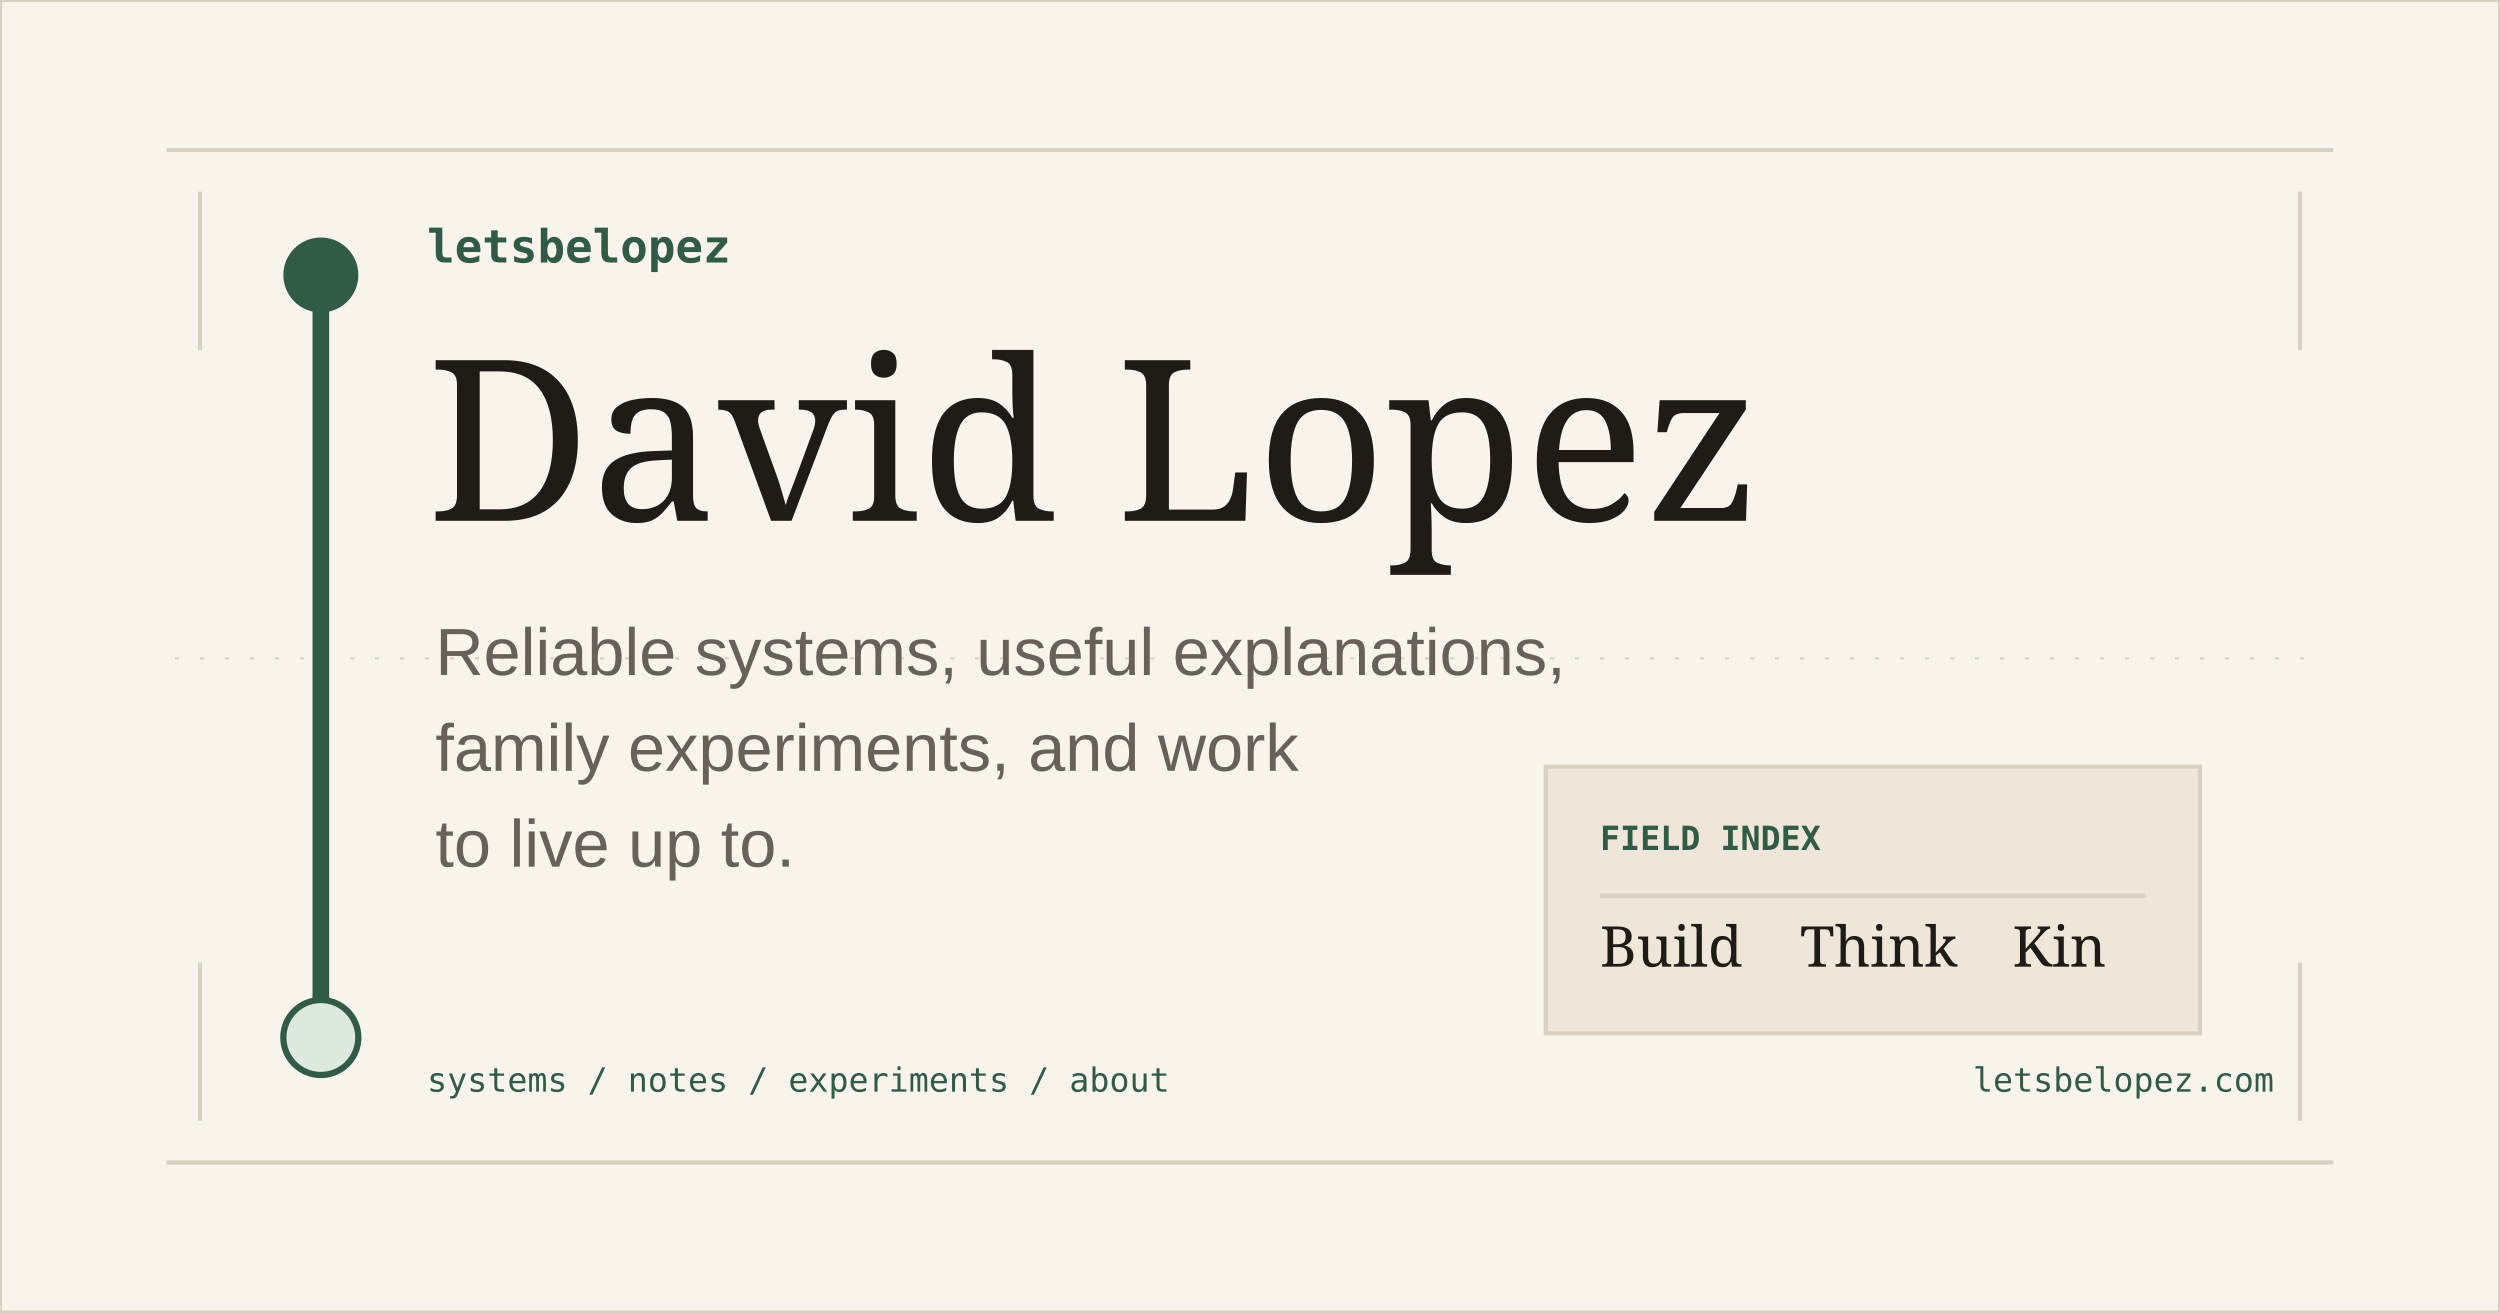
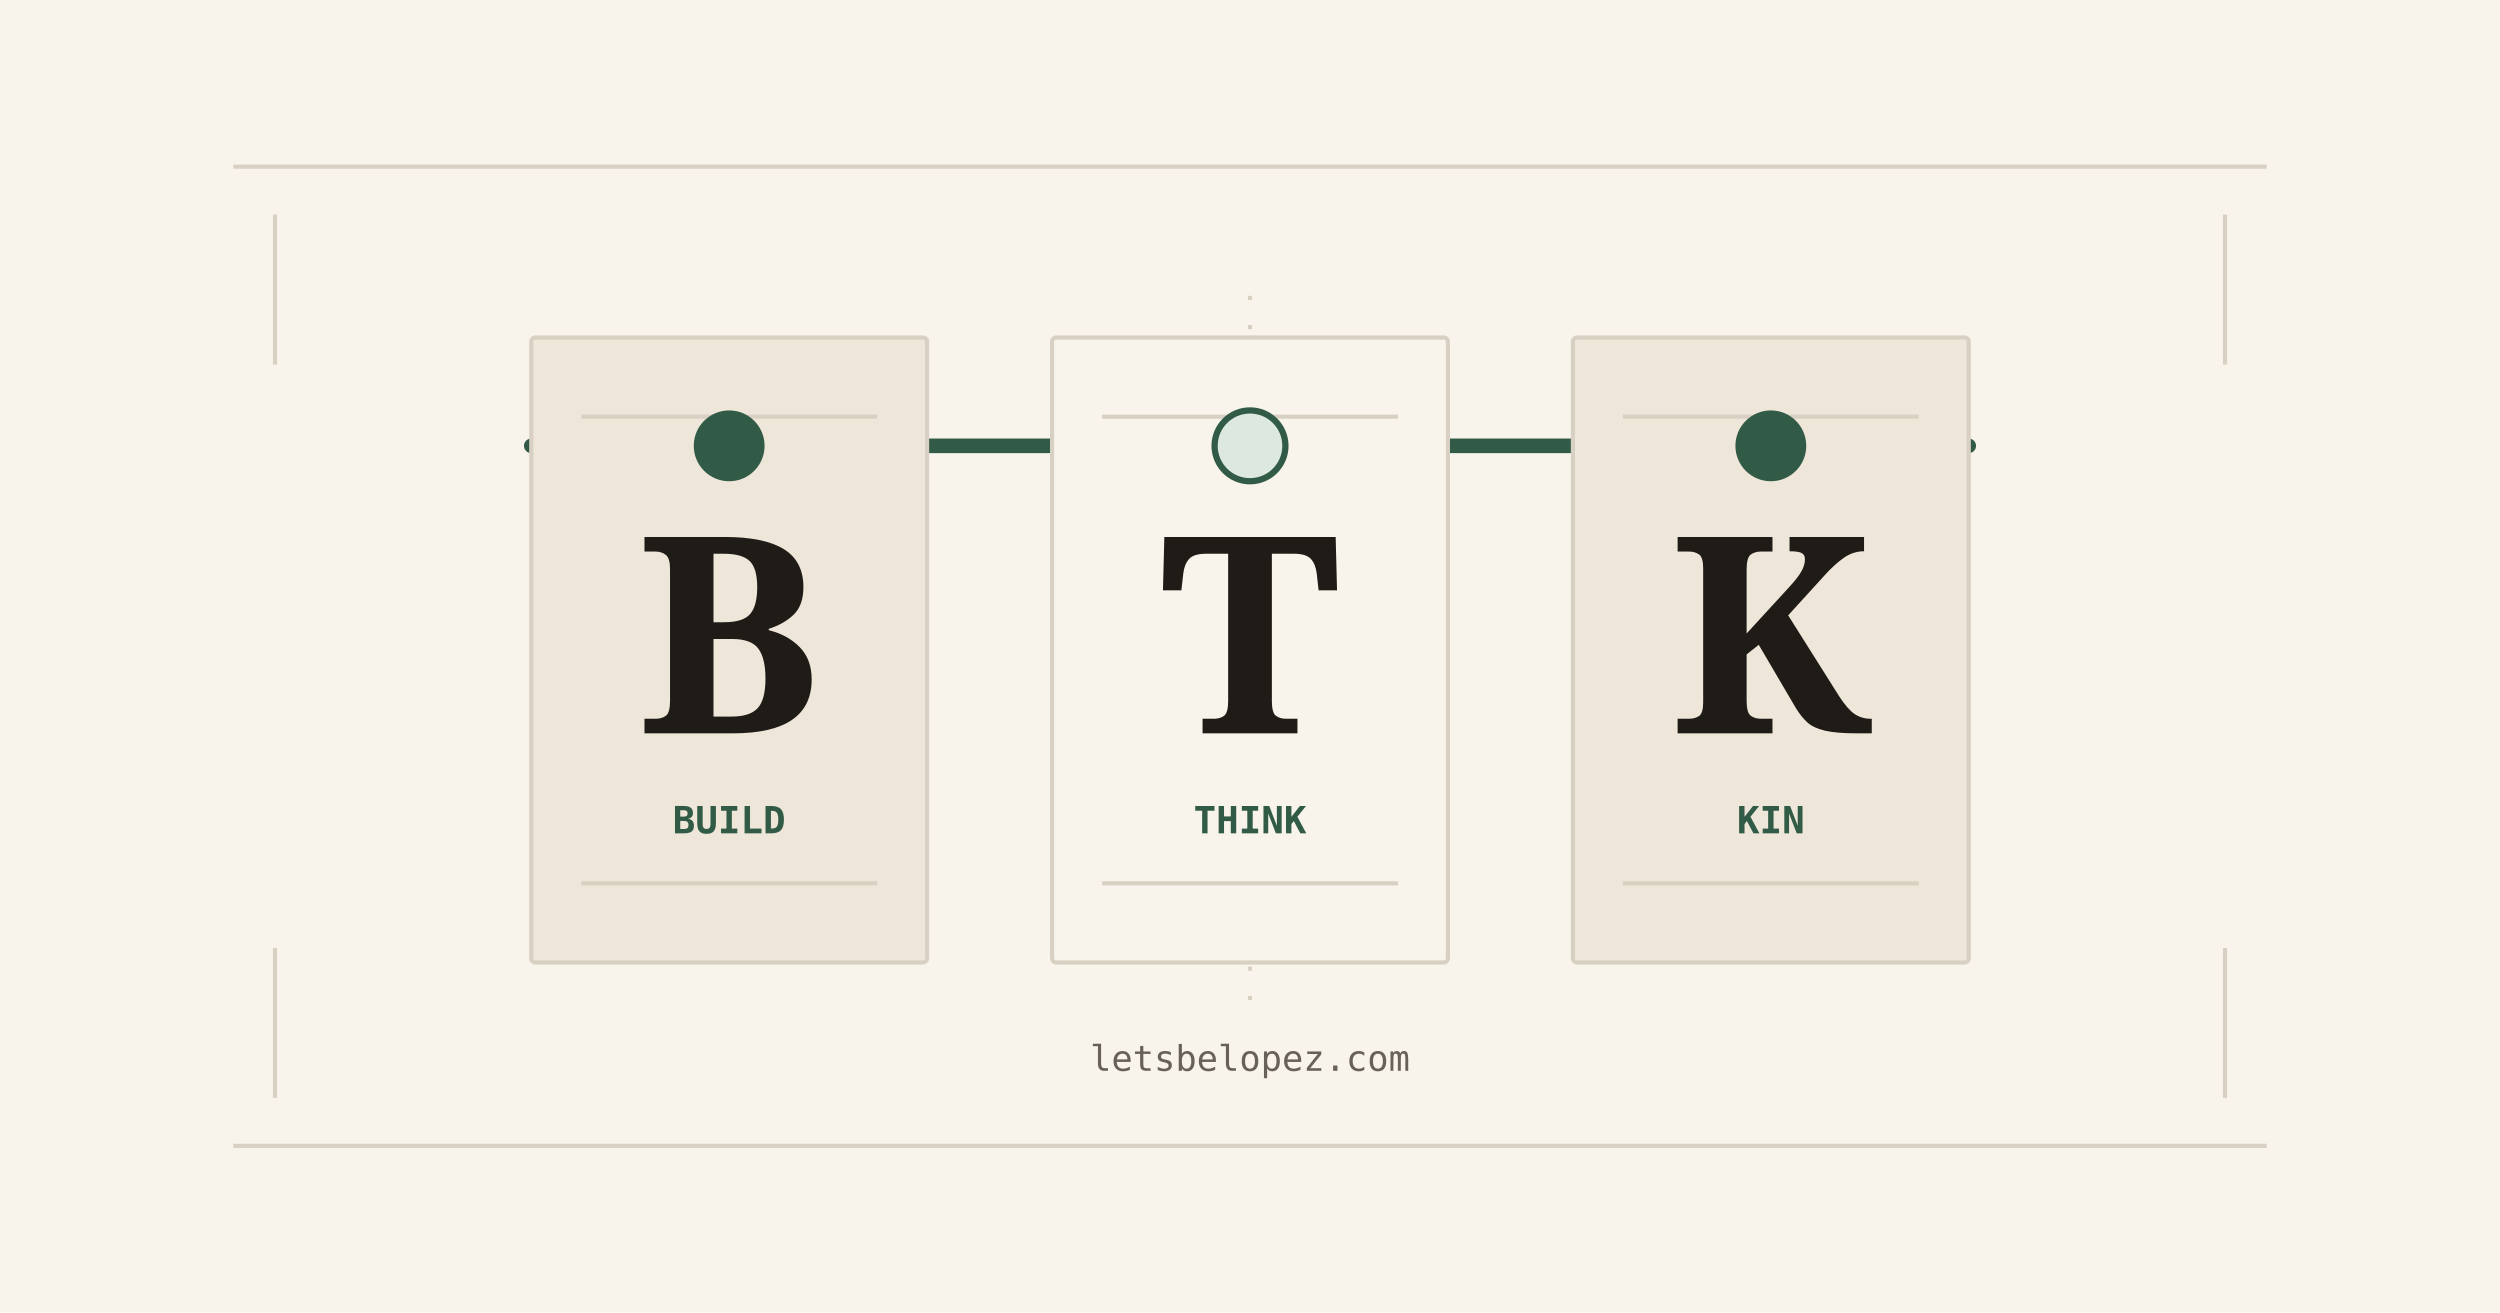
<svg xmlns="http://www.w3.org/2000/svg" width="1200" height="630" viewBox="0 0 1200 630">
  <rect width="1200" height="630" fill="#f8f4ec" />
-   <path d="M0 0h1200v630H0z" fill="none" stroke="#d8d0c2" stroke-width="2" />
-   <path d="M80 72h1040M80 558h1040" stroke="#d8d0c2" stroke-width="2" />
-   <path d="M96 92v76M96 462v76M1104 92v76M1104 462v76" stroke="#d8d0c2" stroke-width="2" />
-   <path d="M84 316h1032" stroke="#d8d0c2" stroke-width="1" stroke-dasharray="2 10" />
-   <path d="M154 132v366" stroke="#315b46" stroke-width="8" />
-   <circle cx="154" cy="132" r="18" fill="#315b46" />
-   <circle cx="154" cy="498" r="18" fill="#dde8df" stroke="#315b46" stroke-width="3" />
-   <g transform="translate(205 126)">
-     <text x="0" y="0" fill="#315b46" font-family="IBM Plex Mono, ui-monospace, monospace" font-size="22" font-weight="600" letter-spacing="0">
- 			letsbelopez
- 		</text>
-     <text x="0" y="124" fill="#1f1b16" font-family="Georgia, Newsreader, serif" font-size="108" font-weight="500" letter-spacing="0">
- 			David Lopez
- 		</text>
-     <text x="4" y="198" fill="#676158" font-family="Instrument Sans, Arial, sans-serif" font-size="32" letter-spacing="0">
-       <tspan x="4" dy="0">Reliable systems, useful explanations,</tspan>
-       <tspan x="4" dy="46">family experiments, and work</tspan>
-       <tspan x="4" dy="46">to live up to.</tspan>
-     </text>
+   <path d="M112 80h976M112 550h976" stroke="#d8d0c2" stroke-width="2" />
+   <path d="M132 103v72M132 455v72M1068 103v72M1068 455v72" stroke="#d8d0c2" stroke-width="2" />
+   <path d="M600 142v346" stroke="#d8d0c2" stroke-width="2" stroke-dasharray="2 12" />
+   <g transform="translate(255 162)">
+     <path d="M0 52h690" stroke="#315b46" stroke-width="7" stroke-linecap="round" />
+     <g transform="translate(0 0)">
+       <rect x="0" y="0" width="190" height="300" rx="2" fill="#eee6d8" stroke="#d8d0c2" stroke-width="2" />
+       <path d="M24 38h142M24 262h142" stroke="#d8d0c2" stroke-width="2" />
+       <circle cx="95" cy="52" r="17" fill="#315b46" />
+       <text x="95" y="190" text-anchor="middle" fill="#1f1b16" font-family="Georgia, Newsreader, serif" font-size="132" font-weight="600" letter-spacing="0">B</text>
+       <text x="95" y="238" text-anchor="middle" fill="#315b46" font-family="IBM Plex Mono, ui-monospace, monospace" font-size="18" font-weight="600" letter-spacing="0">BUILD</text>
+     </g>
+     <g transform="translate(250 0)">
+       <rect x="0" y="0" width="190" height="300" rx="2" fill="#f8f4ec" stroke="#d8d0c2" stroke-width="2" />
+       <path d="M24 38h142M24 262h142" stroke="#d8d0c2" stroke-width="2" />
+       <circle cx="95" cy="52" r="17" fill="#dde8df" stroke="#315b46" stroke-width="3" />
+       <text x="95" y="190" text-anchor="middle" fill="#1f1b16" font-family="Georgia, Newsreader, serif" font-size="132" font-weight="600" letter-spacing="0">T</text>
+       <text x="95" y="238" text-anchor="middle" fill="#315b46" font-family="IBM Plex Mono, ui-monospace, monospace" font-size="18" font-weight="600" letter-spacing="0">THINK</text>
+     </g>
+     <g transform="translate(500 0)">
+       <rect x="0" y="0" width="190" height="300" rx="2" fill="#eee6d8" stroke="#d8d0c2" stroke-width="2" />
+       <path d="M24 38h142M24 262h142" stroke="#d8d0c2" stroke-width="2" />
+       <circle cx="95" cy="52" r="17" fill="#315b46" />
+       <text x="95" y="190" text-anchor="middle" fill="#1f1b16" font-family="Georgia, Newsreader, serif" font-size="132" font-weight="600" letter-spacing="0">K</text>
+       <text x="95" y="238" text-anchor="middle" fill="#315b46" font-family="IBM Plex Mono, ui-monospace, monospace" font-size="18" font-weight="600" letter-spacing="0">KIN</text>
+     </g>
  </g>
-   <g transform="translate(742 368)">
-     <rect x="0" y="0" width="314" height="128" fill="#eee6d8" stroke="#d8d0c2" stroke-width="2" />
-     <text x="26" y="40" fill="#315b46" font-family="IBM Plex Mono, ui-monospace, monospace" font-size="16" font-weight="600" letter-spacing="0">
- 			FIELD INDEX
- 		</text>
-     <path d="M26 62h262" stroke="#d8d0c2" stroke-width="2" />
-     <text x="26" y="96" fill="#1f1b16" font-family="Georgia, Newsreader, serif" font-size="27" letter-spacing="0">Build</text>
-     <text x="122" y="96" fill="#1f1b16" font-family="Georgia, Newsreader, serif" font-size="27" letter-spacing="0">Think</text>
-     <text x="224" y="96" fill="#1f1b16" font-family="Georgia, Newsreader, serif" font-size="27" letter-spacing="0">Kin</text>
-   </g>
-   <g fill="#315b46" font-family="IBM Plex Mono, ui-monospace, monospace" font-size="16" letter-spacing="0">
-     <text x="205" y="524">systems / notes / experiments / about</text>
-     <text x="947" y="524">letsbelopez.com</text>
-   </g>
+   <text x="600" y="514" text-anchor="middle" fill="#676158" font-family="IBM Plex Mono, ui-monospace, monospace" font-size="17" letter-spacing="0">letsbelopez.com</text>
</svg>
